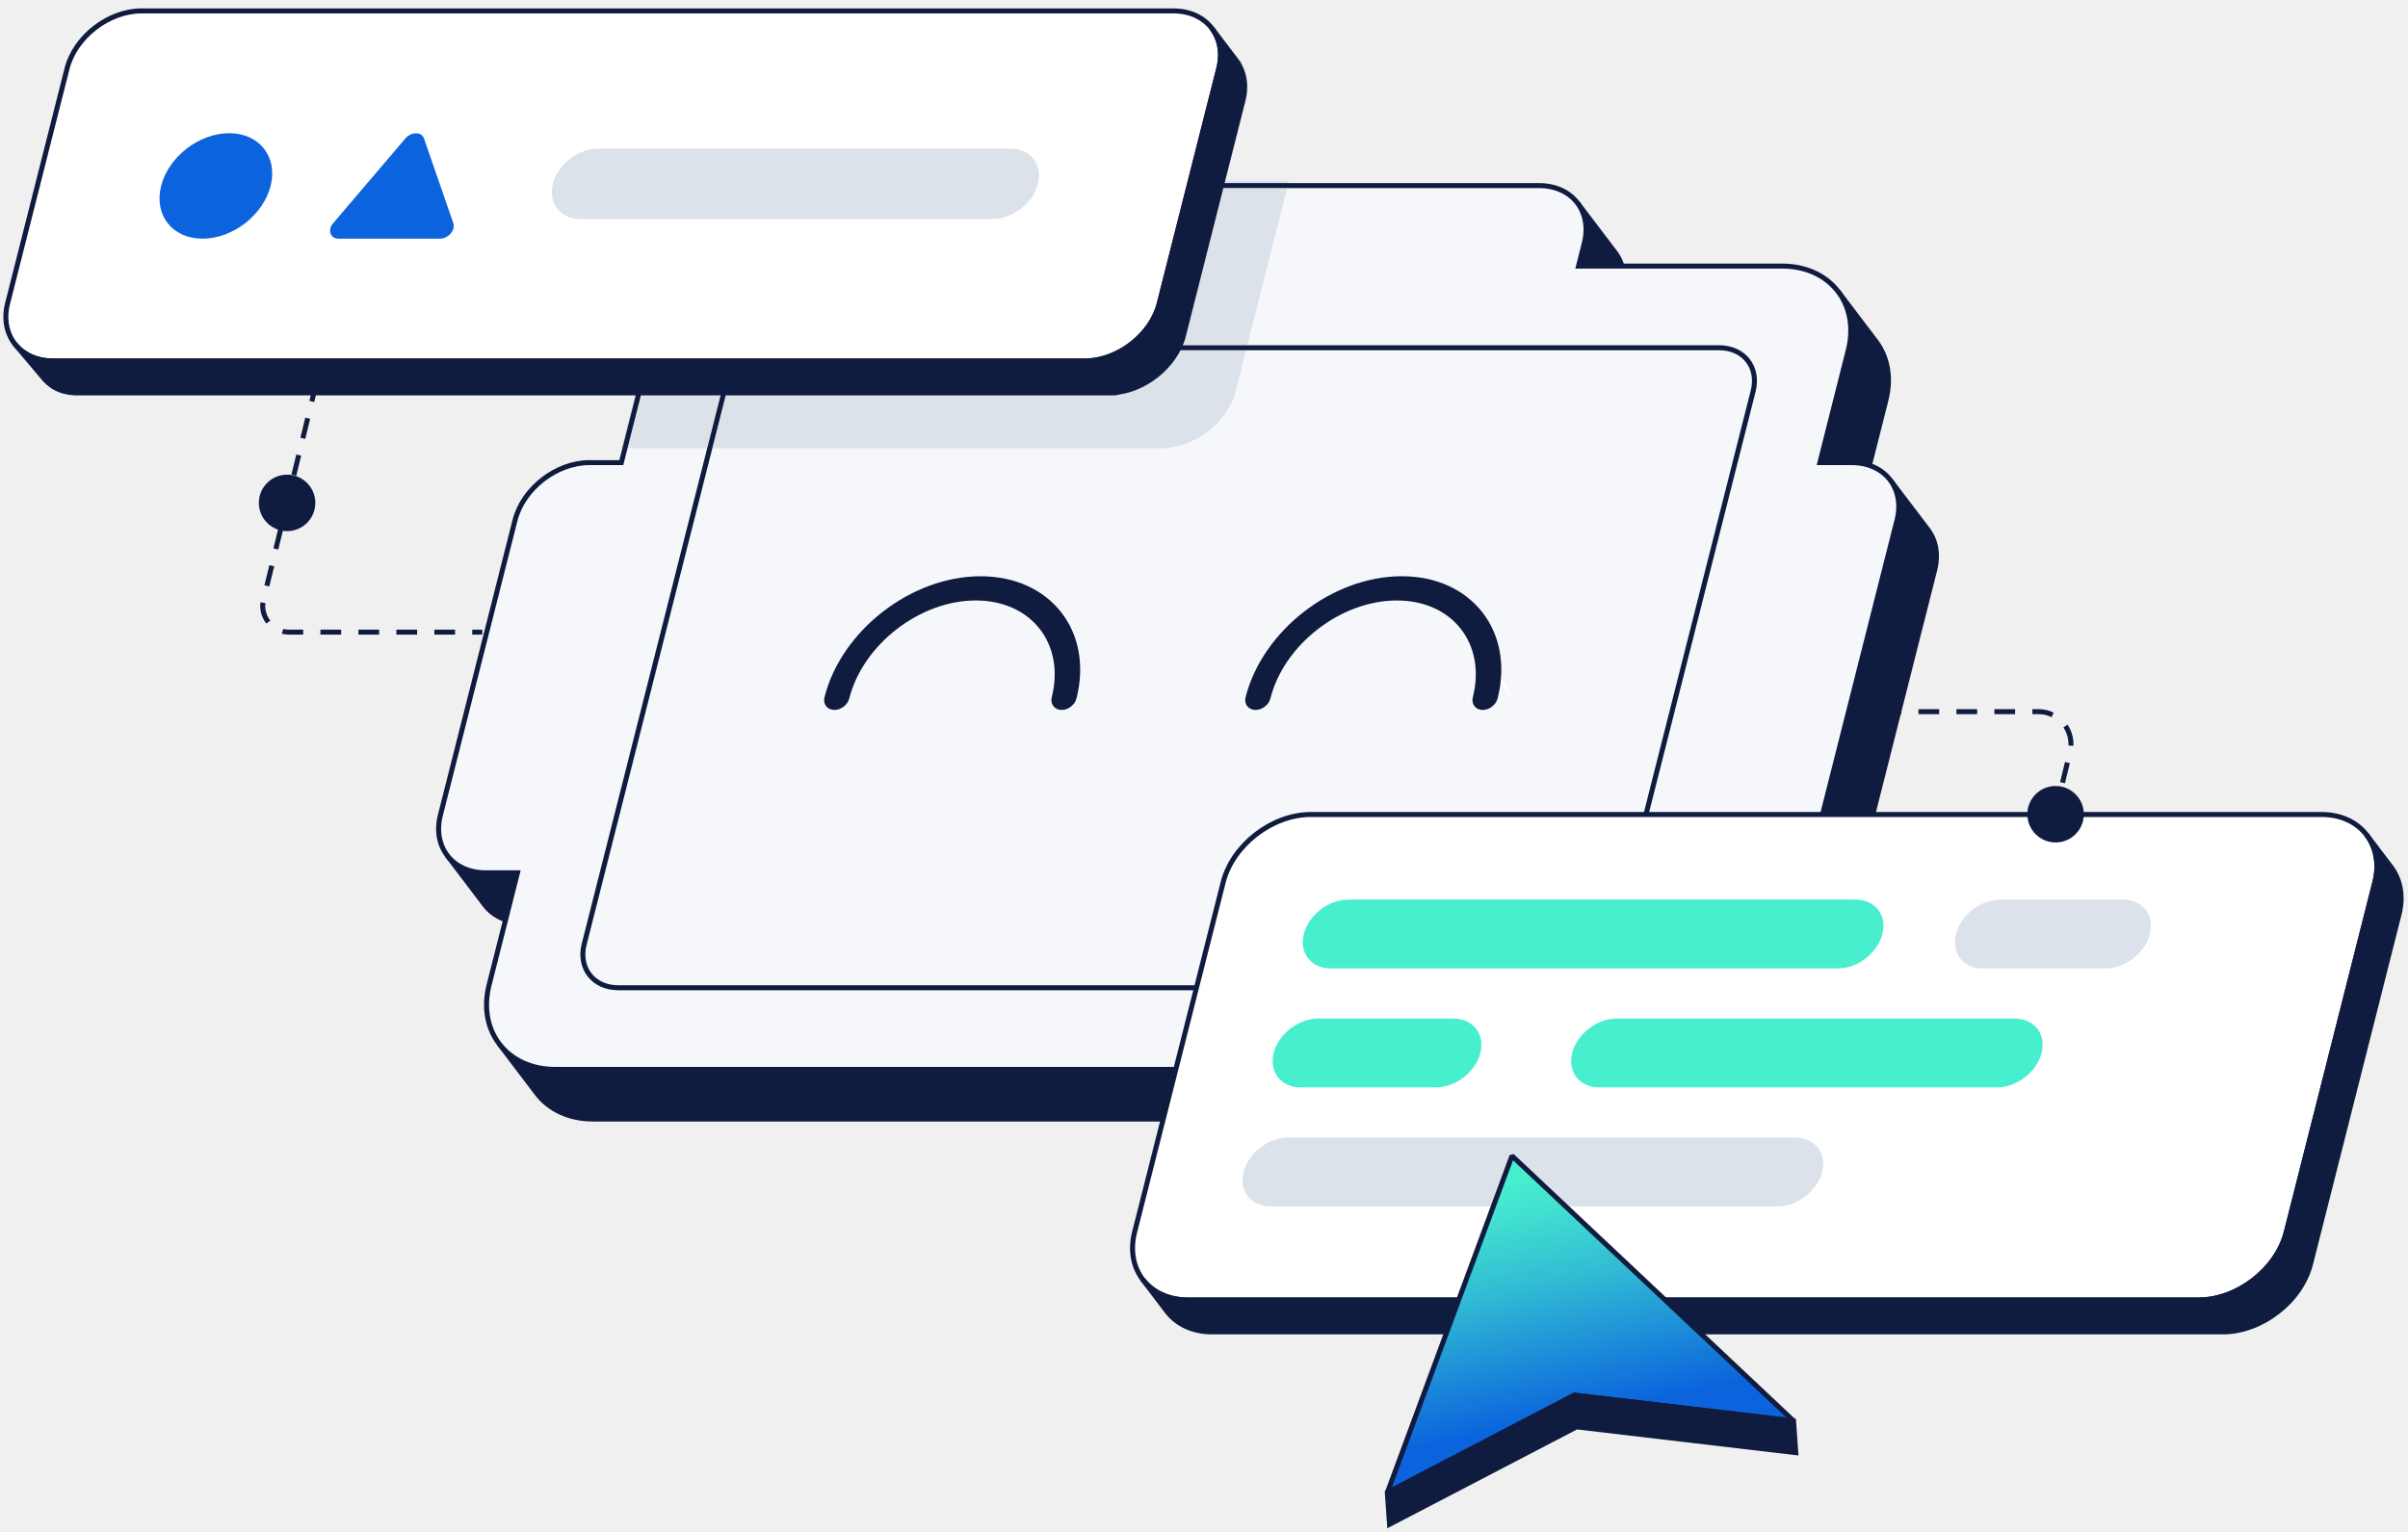
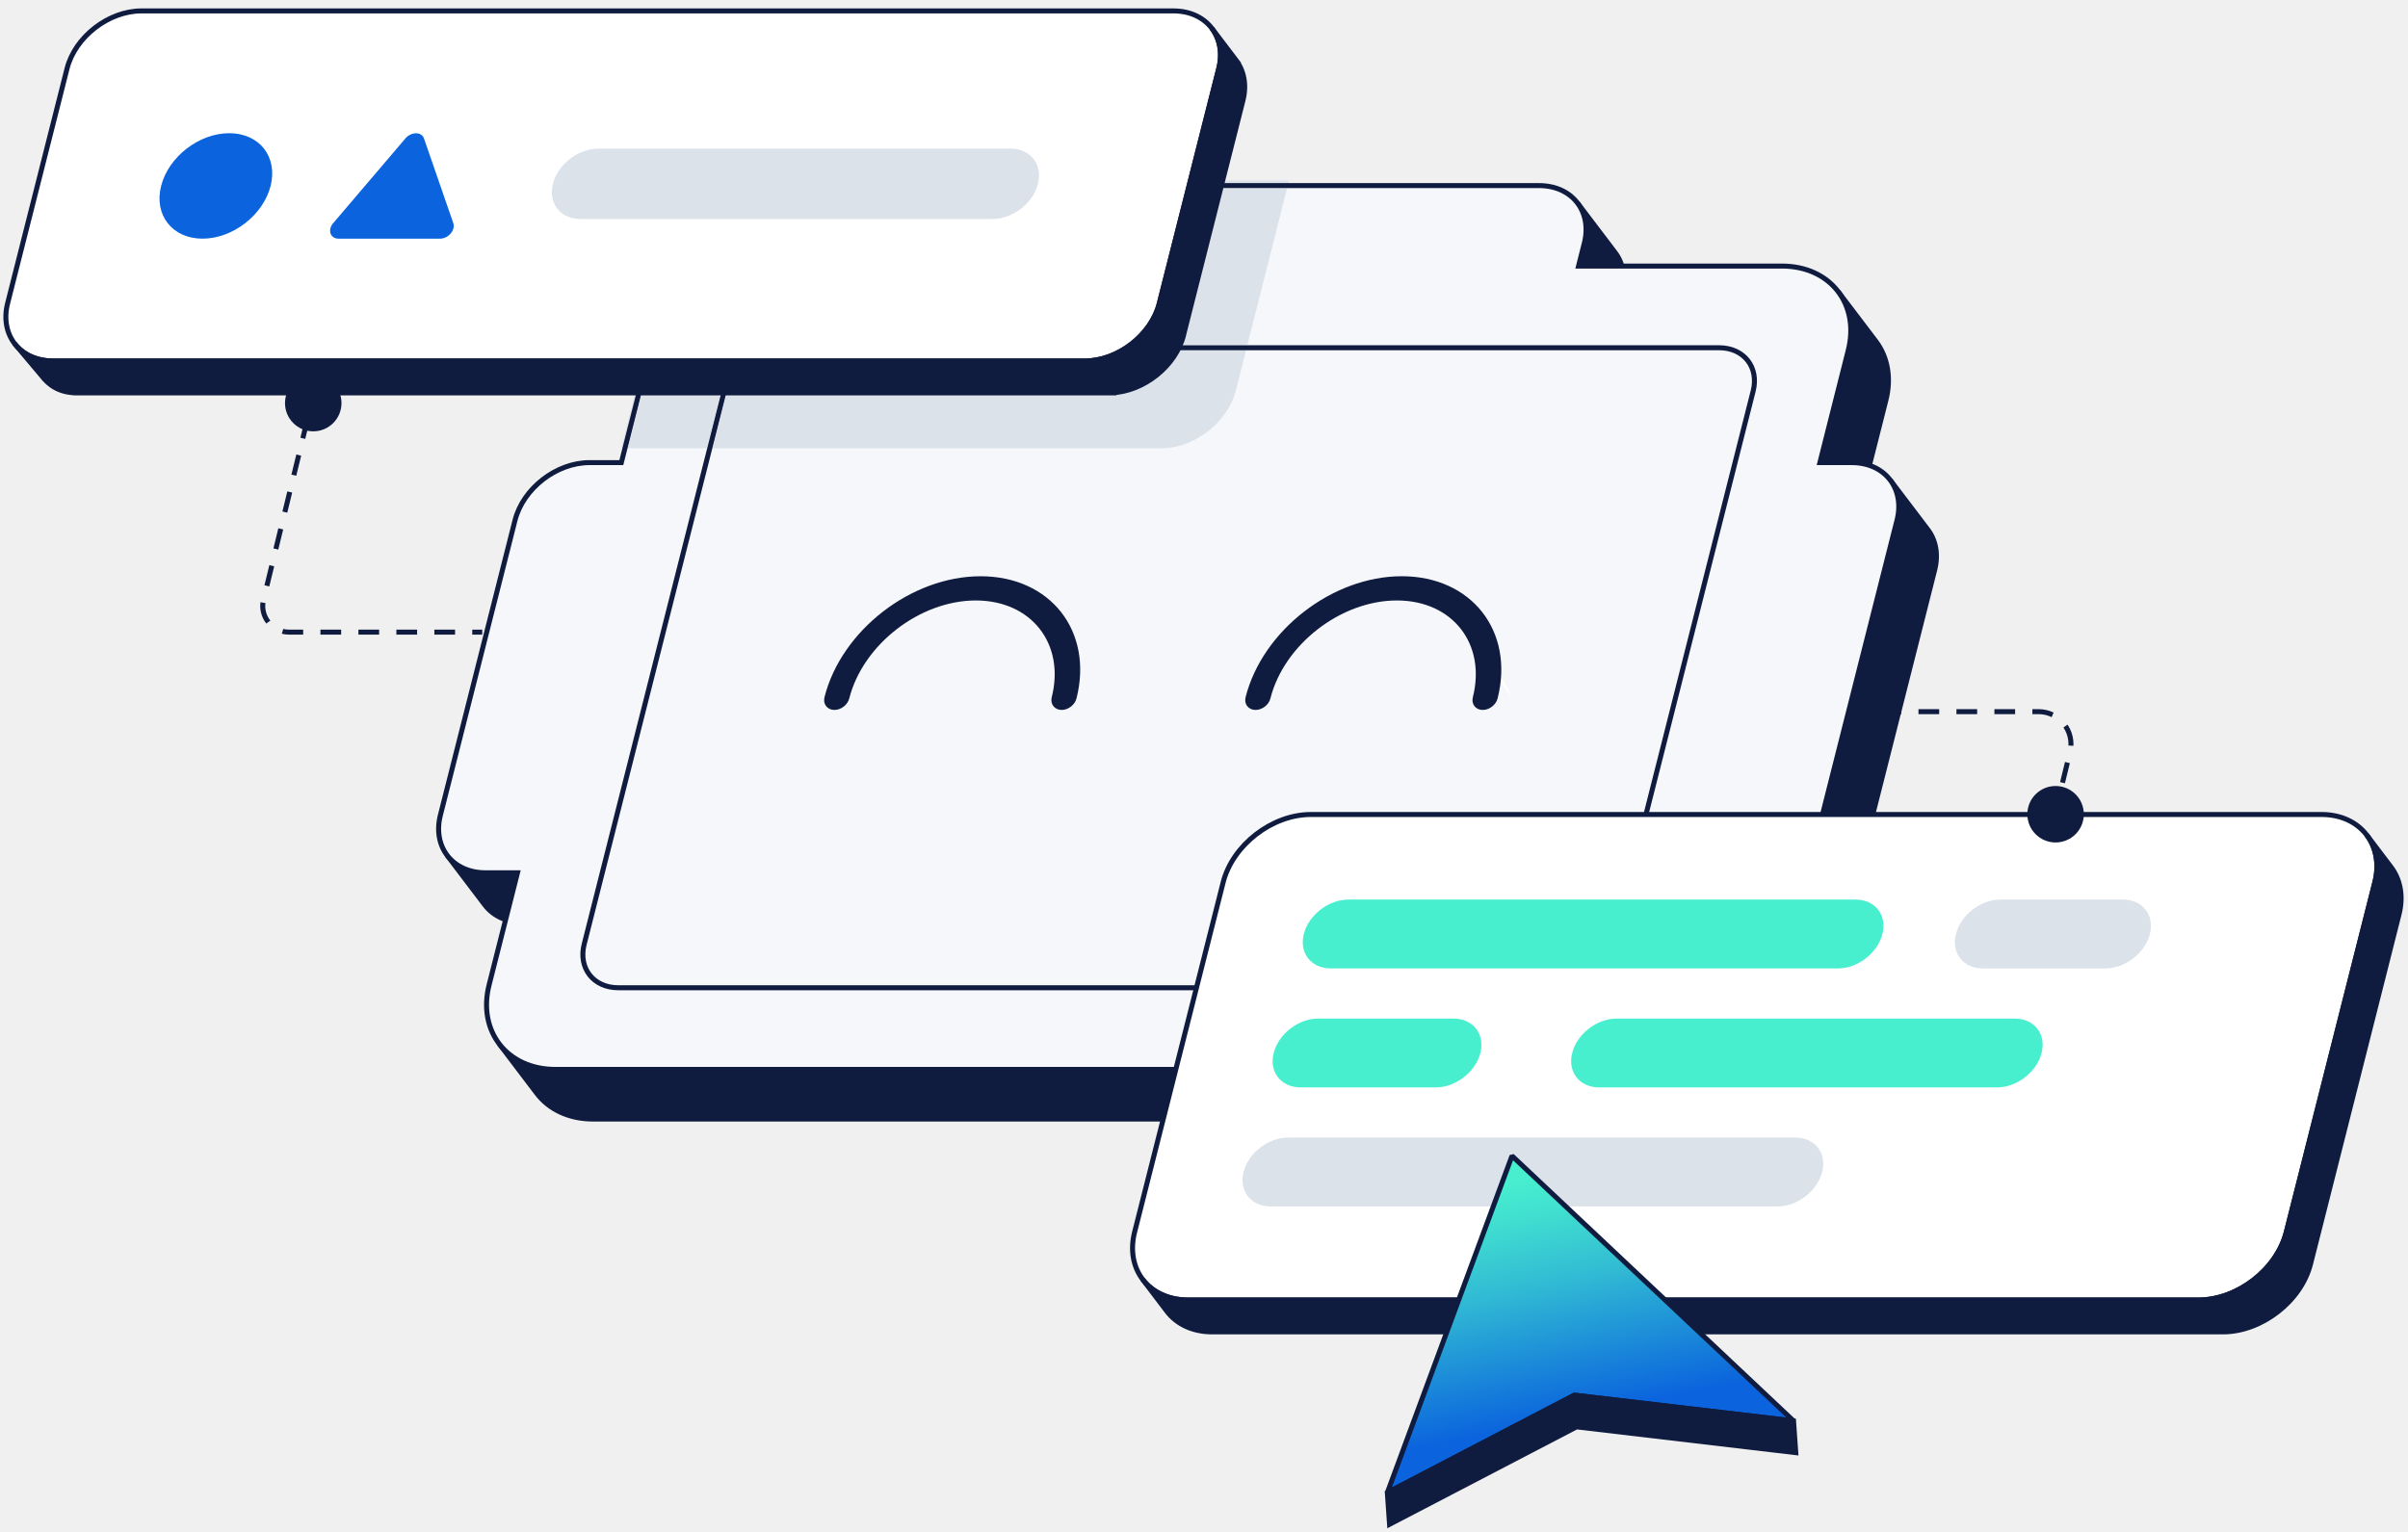
<svg xmlns="http://www.w3.org/2000/svg" viewBox="0 0 1445.21 919.18">
  <defs>
    <style>
      .cls-1 {
        fill: url(#linear-gradient);
        stroke-miterlimit: 1;
      }

      .cls-1, .cls-2, .cls-3, .cls-4, .cls-5, .cls-6, .cls-7 {
        stroke: #101c3f;
        stroke-width: 3px;
      }

      .cls-2 {
        stroke-dasharray: 12.43 10.36;
      }

      .cls-2, .cls-3, .cls-4 {
        fill: none;
      }

      .cls-2, .cls-3, .cls-4, .cls-5, .cls-6, .cls-7 {
        stroke-miterlimit: 10;
      }

      .cls-3 {
        stroke-dasharray: 12.43 10.36;
      }

      .cls-5, .cls-8 {
        fill: #101c3f;
      }

      .cls-9 {
        isolation: isolate;
      }

      .cls-10 {
        fill: #dce2ea;
      }

      .cls-11, .cls-6 {
        fill: #f5f7fa;
      }

      .cls-12, .cls-7 {
        fill: #fff;
      }

      .cls-13 {
        fill: #48efcf;
      }

      .cls-14 {
        mix-blend-mode: darken;
      }

      .cls-15 {
        fill: #0b64dd;
      }
    

-       /* ===== Context AI index · one-shot entrance motion ===== */
+       /* ===== Context AI index · one-shot entrance + thinking beat ===== */
      @media (prefers-reduced-motion: no-preference) {
-         .anim-engine, .anim-source, .anim-index, .anim-arrow, .anim-dot1, .anim-dot2, .anim-shadow { opacity: 0; }
-         .anim-engine, .anim-source, .anim-index, .anim-arrow, .anim-dot1, .anim-dot2 {
-           transform-box: fill-box; transform-origin: center;
-         }
+         .anim-engine,.anim-source,.anim-index,.anim-arrow,.anim-dot1,.anim-dot2,.anim-shadow { opacity: 0; }
+         .anim-engine,.anim-source,.anim-index,.anim-arrow,.anim-dot1,.anim-dot2 { transform-box: fill-box; transform-origin: center; }
        .anim-engine { animation: ctxRise .70s cubic-bezier(.22,.61,.36,1) .05s both; }
        .anim-source { animation: ctxRise .70s cubic-bezier(.22,.61,.36,1) .30s both; }
        .anim-shadow { animation: ctxFade .70s ease .38s both; }
        .anim-index  { animation: ctxRise .70s cubic-bezier(.22,.61,.36,1) .95s both; }
-         .anim-dot1   { animation: ctxPop  .50s cubic-bezier(.34,1.5,.64,1) .92s both; }
-         .anim-dot2   { animation: ctxPop  .50s cubic-bezier(.34,1.5,.64,1) 1.72s both; }
+         .anim-dot1   { animation: ctxPop  .50s cubic-bezier(.34,1.5,.64,1) .50s both; }
+         .anim-dot2   { animation: ctxPop  .50s cubic-bezier(.34,1.5,.64,1) 1.30s both; }
        .anim-arrow  { animation: ctxPop  .60s cubic-bezier(.34,1.4,.64,1) 1.98s both; }
- 
        #ctxDrawConn1 .draw, #ctxDrawConn2 .draw { stroke-dasharray: 1; stroke-dashoffset: 1; }
        #ctxDrawConn1 .d-a { animation: ctxDraw .07s linear .58s both; }
        #ctxDrawConn1 .d-b { animation: ctxDraw .56s cubic-bezier(.4,0,.2,1) .65s both; }
        #ctxDrawConn1 .d-c { animation: ctxDraw .07s linear 1.21s both; }
        #ctxDrawConn2 .d-a { animation: ctxDraw .07s linear 1.38s both; }
        #ctxDrawConn2 .d-b { animation: ctxDraw .56s cubic-bezier(.4,0,.2,1) 1.45s both; }
        #ctxDrawConn2 .d-c { animation: ctxDraw .07s linear 2.01s both; }
+         .anim-eyeLF { animation: thinkeyeLF .95s cubic-bezier(.4,0,.2,1) 2.85s both; }
+         .anim-eyeRF { animation: thinkeyeRF .95s cubic-bezier(.4,0,.2,1) 2.85s both; }
+         .anim-eyeRO { animation: thinkeyeRO .95s cubic-bezier(.4,0,.2,1) 2.85s both; }
+         .anim-eyeLO { animation: thinkeyeLO .95s cubic-bezier(.4,0,.2,1) 2.85s both; }
      }
-       @keyframes ctxRise { from { opacity:0; transform: translateY(16px) scale(.985); } to { opacity:1; transform:none; } }
+       @keyframes ctxRise { from { opacity:0; transform: translateY(16px) scale(.985);} to { opacity:1; transform:none; } }
      @keyframes ctxFade { from { opacity:0; } to { opacity:1; } }
-       @keyframes ctxPop  { 0% { opacity:0; transform: scale(.6); } 70% { opacity:1; transform: scale(1.05); } 100% { opacity:1; transform: scale(1); } }
+       @keyframes ctxPop  { 0% { opacity:0; transform: scale(.6);} 70% { opacity:1; transform: scale(1.05);} 100% { opacity:1; transform: scale(1);} }
      @keyframes ctxDraw { to { stroke-dashoffset: 0; } }
+       @keyframes thinkeyeLF { 0% { d: path("M 588.55,347.44 C 629.46,347.44 654.60,379.52 644.62,418.94 C 643.81,422.13 640.47,424.71 637.17,424.71 C 633.87,424.71 631.87,422.12 632.67,418.94 C 641.03,385.89 619.92,358.99 585.62,358.99 C 551.32,358.99 516.62,385.90 508.26,418.94 C 507.45,422.13 504.11,424.71 500.81,424.71 C 497.51,424.71 495.47,422.12 496.28,418.94 C 506.26,379.52 547.64,347.44 588.55,347.44 L 588.55,347.44"); } 22% { d: path("M 588.55,386.10 C 629.46,386.10 654.60,386.10 644.62,386.10 C 643.81,386.10 640.47,386.10 637.17,386.10 C 633.87,386.10 631.87,386.10 632.67,386.10 C 641.03,386.10 619.92,386.10 585.62,386.10 C 551.32,386.10 516.62,386.10 508.26,386.10 C 507.45,386.10 504.11,386.10 500.81,386.10 C 497.51,386.10 495.47,386.10 496.28,386.10 C 506.26,386.10 547.64,386.10 588.55,386.10 L 588.55,386.10"); } 68% { d: path("M 588.55,386.10 C 629.46,386.10 654.60,386.10 644.62,386.10 C 643.81,386.10 640.47,386.10 637.17,386.10 C 633.87,386.10 631.87,386.10 632.67,386.10 C 641.03,386.10 619.92,386.10 585.62,386.10 C 551.32,386.10 516.62,386.10 508.26,386.10 C 507.45,386.10 504.11,386.10 500.81,386.10 C 497.51,386.10 495.47,386.10 496.28,386.10 C 506.26,386.10 547.64,386.10 588.55,386.10 L 588.55,386.10"); } 100% { d: path("M 588.55,347.44 C 629.46,347.44 654.60,379.52 644.62,418.94 C 643.81,422.13 640.47,424.71 637.17,424.71 C 633.87,424.71 631.87,422.12 632.67,418.94 C 641.03,385.89 619.92,358.99 585.62,358.99 C 551.32,358.99 516.62,385.90 508.26,418.94 C 507.45,422.13 504.11,424.71 500.81,424.71 C 497.51,424.71 495.47,422.12 496.28,418.94 C 506.26,379.52 547.64,347.44 588.55,347.44 L 588.55,347.44"); } }
+       @keyframes thinkeyeRF { 0% { d: path("M 841.29,347.44 C 882.20,347.44 907.34,379.52 897.36,418.94 C 896.55,422.13 893.21,424.71 889.91,424.71 C 886.61,424.71 884.61,422.12 885.41,418.94 C 893.77,385.89 872.66,358.99 838.36,358.99 C 804.06,358.99 769.36,385.90 761.00,418.94 C 760.19,422.13 756.85,424.71 753.55,424.71 C 750.24,424.71 748.21,422.12 749.02,418.94 C 759.00,379.52 800.38,347.44 841.29,347.44"); } 22% { d: path("M 841.29,386.10 C 882.20,386.10 907.34,386.10 897.36,386.10 C 896.55,386.10 893.21,386.10 889.91,386.10 C 886.61,386.10 884.61,386.10 885.41,386.10 C 893.77,386.10 872.66,386.10 838.36,386.10 C 804.06,386.10 769.36,386.10 761.00,386.10 C 760.19,386.10 756.85,386.10 753.55,386.10 C 750.24,386.10 748.21,386.10 749.02,386.10 C 759.00,386.10 800.38,386.10 841.29,386.10"); } 68% { d: path("M 841.29,386.10 C 882.20,386.10 907.34,386.10 897.36,386.10 C 896.55,386.10 893.21,386.10 889.91,386.10 C 886.61,386.10 884.61,386.10 885.41,386.10 C 893.77,386.10 872.66,386.10 838.36,386.10 C 804.06,386.10 769.36,386.10 761.00,386.10 C 760.19,386.10 756.85,386.10 753.55,386.10 C 750.24,386.10 748.21,386.10 749.02,386.10 C 759.00,386.10 800.38,386.10 841.29,386.10"); } 100% { d: path("M 841.29,347.44 C 882.20,347.44 907.34,379.52 897.36,418.94 C 896.55,422.13 893.21,424.71 889.91,424.71 C 886.61,424.71 884.61,422.12 885.41,418.94 C 893.77,385.89 872.66,358.99 838.36,358.99 C 804.06,358.99 769.36,385.90 761.00,418.94 C 760.19,422.13 756.85,424.71 753.55,424.71 C 750.24,424.71 748.21,422.12 749.02,418.94 C 759.00,379.52 800.38,347.44 841.29,347.44"); } }
+       @keyframes thinkeyeRO { 0% { d: path("M 889.91,424.71 C 893.22,424.71 896.56,422.12 897.36,418.94 C 907.34,379.52 882.19,347.44 841.29,347.44 C 800.38,347.44 759.00,379.52 749.02,418.94 C 748.21,422.13 750.25,424.71 753.55,424.71 C 756.86,424.71 760.20,422.12 761.00,418.94 C 769.36,385.89 804.06,358.99 838.36,358.99 C 872.66,358.99 893.77,385.90 885.41,418.94 C 884.60,422.13 886.60,424.71 889.91,424.71"); } 22% { d: path("M 889.91,386.10 C 893.22,386.10 896.56,386.10 897.36,386.10 C 907.34,386.10 882.19,386.10 841.29,386.10 C 800.38,386.10 759.00,386.10 749.02,386.10 C 748.21,386.10 750.25,386.10 753.55,386.10 C 756.86,386.10 760.20,386.10 761.00,386.10 C 769.36,386.10 804.06,386.10 838.36,386.10 C 872.66,386.10 893.77,386.10 885.41,386.10 C 884.60,386.10 886.60,386.10 889.91,386.10"); } 68% { d: path("M 889.91,386.10 C 893.22,386.10 896.56,386.10 897.36,386.10 C 907.34,386.10 882.19,386.10 841.29,386.10 C 800.38,386.10 759.00,386.10 749.02,386.10 C 748.21,386.10 750.25,386.10 753.55,386.10 C 756.86,386.10 760.20,386.10 761.00,386.10 C 769.36,386.10 804.06,386.10 838.36,386.10 C 872.66,386.10 893.77,386.10 885.41,386.10 C 884.60,386.10 886.60,386.10 889.91,386.10"); } 100% { d: path("M 889.91,424.71 C 893.22,424.71 896.56,422.12 897.36,418.94 C 907.34,379.52 882.19,347.44 841.29,347.44 C 800.38,347.44 759.00,379.52 749.02,418.94 C 748.21,422.13 750.25,424.71 753.55,424.71 C 756.86,424.71 760.20,422.12 761.00,418.94 C 769.36,385.89 804.06,358.99 838.36,358.99 C 872.66,358.99 893.77,385.90 885.41,418.94 C 884.60,422.13 886.60,424.71 889.91,424.71"); } }
+       @keyframes thinkeyeLO { 0% { d: path("M 644.64,418.92 C 643.83,422.11 640.47,424.71 637.19,424.71 C 633.91,424.71 631.87,422.11 632.68,418.92 C 641.02,385.89 619.91,358.99 585.64,358.99 C 551.37,358.99 516.64,385.89 508.25,418.92 C 507.44,422.11 504.12,424.71 500.80,424.71 C 497.48,424.71 495.48,422.11 496.29,418.92 C 506.25,379.50 547.63,347.45 588.53,347.45 C 629.43,347.45 654.59,379.50 644.63,418.92 L 644.64,418.92"); } 22% { d: path("M 644.64,386.10 C 643.83,386.10 640.47,386.10 637.19,386.10 C 633.91,386.10 631.87,386.10 632.68,386.10 C 641.02,386.10 619.91,386.10 585.64,386.10 C 551.37,386.10 516.64,386.10 508.25,386.10 C 507.44,386.10 504.12,386.10 500.80,386.10 C 497.48,386.10 495.48,386.10 496.29,386.10 C 506.25,386.10 547.63,386.10 588.53,386.10 C 629.43,386.10 654.59,386.10 644.63,386.10 L 644.64,386.10"); } 68% { d: path("M 644.64,386.10 C 643.83,386.10 640.47,386.10 637.19,386.10 C 633.91,386.10 631.87,386.10 632.68,386.10 C 641.02,386.10 619.91,386.10 585.64,386.10 C 551.37,386.10 516.64,386.10 508.25,386.10 C 507.44,386.10 504.12,386.10 500.80,386.10 C 497.48,386.10 495.48,386.10 496.29,386.10 C 506.25,386.10 547.63,386.10 588.53,386.10 C 629.43,386.10 654.59,386.10 644.63,386.10 L 644.64,386.10"); } 100% { d: path("M 644.64,418.92 C 643.83,422.11 640.47,424.71 637.19,424.71 C 633.91,424.71 631.87,422.11 632.68,418.92 C 641.02,385.89 619.91,358.99 585.64,358.99 C 551.37,358.99 516.64,385.89 508.25,418.92 C 507.44,422.11 504.12,424.71 500.80,424.71 C 497.48,424.71 495.48,422.11 496.29,418.92 C 506.25,379.50 547.63,347.45 588.53,347.45 C 629.43,347.45 654.59,379.50 644.63,418.92 L 644.64,418.92"); } }
</style>
    <linearGradient id="linear-gradient" x1="915.66" y1="687.54" x2="957.12" y2="886.98" gradientUnits="userSpaceOnUse">
      <stop offset=".09" stop-color="#48efcf" />
      <stop offset=".2" stop-color="#41e0d0" />
      <stop offset=".41" stop-color="#31bbd4" />
      <stop offset=".69" stop-color="#167eda" />
      <stop offset=".81" stop-color="#0b64dd" />
    </linearGradient>
    <mask id="ctxDrawConn1" maskUnits="userSpaceOnUse" x="0" y="0" width="1446" height="920">
      <line x1="188.56" y1="235.18" x2="187.14" y2="241.01" fill="none" stroke="#fff" stroke-width="18" stroke-linecap="round" stroke-linejoin="round" pathLength="1" class="draw d-a" />
      <path d="M184.69,251.07l-26.56,108.99c-2.41,9.89,5.08,19.43,15.27,19.43h104.86" fill="none" stroke="#fff" stroke-width="18" stroke-linecap="round" stroke-linejoin="round" pathLength="1" class="draw d-b" />
      <line x1="283.44" y1="379.5" x2="289.44" y2="379.5" fill="none" stroke="#fff" stroke-width="18" stroke-linecap="round" stroke-linejoin="round" pathLength="1" class="draw d-c" />
    </mask>
    <mask id="ctxDrawConn2" maskUnits="userSpaceOnUse" x="0" y="0" width="1446" height="920">
      <line x1="1233.98" y1="485.77" x2="1235.41" y2="479.94" fill="none" stroke="#fff" stroke-width="18" stroke-linecap="round" stroke-linejoin="round" pathLength="1" class="draw d-a" />
      <path d="M1237.86,469.87l4.52-18.53c2.99-12.28-6.31-24.11-18.94-24.11h-100.05" fill="none" stroke="#fff" stroke-width="18" stroke-linecap="round" stroke-linejoin="round" pathLength="1" class="draw d-b" />
      <line x1="1118.2" y1="427.23" x2="1112.2" y2="427.23" fill="none" stroke="#fff" stroke-width="18" stroke-linecap="round" stroke-linejoin="round" pathLength="1" class="draw d-c" />
    </mask>
  </defs>
  <g class="cls-9">
    <g id="Layer_1" data-name="Layer 1">
      <g>
        <g class="cls-9 anim-engine">
          <g>
            <path class="cls-5" d="M333.21,553.78l-22.62-29.8h-19.11c-10.1,0-18.21-4-23.1-10.45l22.62,29.8c4.9,6.45,13,10.45,23.1,10.45h19.11Z" />
            <path class="cls-5" d="M950.83,146.05l-3.46,13.67,22.63,29.8,3.46-13.67c2.38-9.42.65-17.96-4.09-24.2l-22.62-29.8c4.74,6.24,6.47,14.78,4.09,24.2Z" />
            <path class="cls-5" d="M1092.22,277.73l22.62,29.8,17.02-67.25c3.48-13.74.91-26.24-6.04-35.4l-22.62-29.8c6.95,9.16,9.52,21.66,6.04,35.4l-17.02,67.25Z" />
            <path class="cls-5" d="M1157.05,317.98l-22.62-29.8c4.74,6.24,6.47,14.77,4.09,24.19l-44.8,177c-4.84,19.11-24.84,34.6-44.71,34.6h-19.11l-17.03,67.29c-7.06,27.9-36.54,50.76-65.53,50.76H333.39c-14.73,0-26.6-5.9-33.78-15.36l22.62,29.8c7.19,9.46,19.05,15.36,33.78,15.36h613.95c28.99,0,58.47-22.86,65.53-50.76l17.03-67.29h19.11c19.87,0,39.87-15.49,44.71-34.6l44.8-177c2.38-9.42.65-17.95-4.09-24.19Z" />
          </g>
          <g>
            <path class="cls-6" d="M968.14,566.91l84.06-332.11c3.63-14.33-5.56-26.05-20.44-26.05H468.32c-14.91,0-30.03,11.71-33.66,26.05l-84.06,332.11c-3.63,14.33,5.55,26.08,20.46,26.08h563.43c14.87,0,30-11.75,33.63-26.08" />
            <path class="cls-6" d="M1138.51,312.38l-44.78,176.99c-4.85,19.11-24.86,34.61-44.74,34.61h-19.11l-17.03,67.3c-7.02,27.88-36.52,50.74-65.51,50.74H333.39c-28.99,0-46.91-22.86-39.84-50.74l17.03-67.3h-19.11c-19.84,0-32.01-15.5-27.16-34.61l44.78-176.99c4.85-19.16,24.86-34.65,44.7-34.65h19.11l17.03-67.26c7.07-27.92,36.57-50.74,65.55-50.74h122l3.49-13.66c4.85-19.16,24.82-34.65,44.65-34.65h298.06c19.84,0,32.01,15.5,27.16,34.65l-3.45,13.66h122.04c28.99,0,46.91,22.82,39.8,50.74l-16.98,67.26h19.11c19.84,0,32.01,15.49,27.16,34.65Z" />
          </g>
          <path class="cls-11" d="M468.32,208.76l22.62,29.8c-14.91,0-30.03,11.71-33.66,26.05l-22.62-29.8c3.63-14.33,18.75-26.05,33.66-26.05Z" />
          <path class="cls-11" d="M373.23,596.71c-1.79,7.05-.47,13.48,3.11,18.19l-22.62-29.8c-3.58-4.71-4.89-11.14-3.11-18.19,6.79,8.94,15.84,20.86,22.62,29.8Z" />
          <path class="cls-12" d="M648.18,406.9c.43.57.85,1.15,1.26,1.75-7.54-9.93-15.08-19.86-22.62-29.8-.4-.59-.82-1.17-1.26-1.75,6.79,8.94,15.84,20.86,22.62,29.8Z" />
-           <path class="cls-8" d="M588.55,347.44c40.91,0,66.05,32.08,56.07,71.5-.81,3.19-4.15,5.77-7.45,5.77-3.3,0-5.3-2.59-4.5-5.77,8.36-33.05-12.75-59.95-47.05-59.95-34.3,0-69,26.91-77.36,59.95-.81,3.19-4.15,5.77-7.45,5.77s-5.34-2.59-4.53-5.77c9.98-39.42,51.36-71.5,92.27-71.5Z" />
+           <path class="cls-8 anim-eyeLF" d="M 588.55,347.44 C 629.46,347.44 654.60,379.52 644.62,418.94 C 643.81,422.13 640.47,424.71 637.17,424.71 C 633.87,424.71 631.87,422.12 632.67,418.94 C 641.03,385.89 619.92,358.99 585.62,358.99 C 551.32,358.99 516.62,385.90 508.26,418.94 C 507.45,422.13 504.11,424.71 500.81,424.71 C 497.51,424.71 495.47,422.12 496.28,418.94 C 506.26,379.52 547.64,347.44 588.55,347.44 L 588.55,347.44" />
          <path class="cls-12" d="M900.92,406.9c2.6,3.43,4.68,7.25,6.18,11.4-7.54-9.93-15.08-19.86-22.62-29.8-1.5-4.14-3.58-7.97-6.18-11.4,6.79,8.94,15.84,20.86,22.62,29.8Z" />
-           <path class="cls-8" d="M841.29,347.44c40.91,0,66.05,32.08,56.07,71.5-.81,3.19-4.15,5.77-7.45,5.77s-5.3-2.59-4.5-5.77c8.36-33.05-12.75-59.95-47.05-59.95-34.3,0-69,26.91-77.36,59.95-.81,3.19-4.15,5.77-7.45,5.77-3.31,0-5.34-2.59-4.53-5.77,9.98-39.42,51.36-71.5,92.27-71.5Z" />
+           <path class="cls-8 anim-eyeRF" d="M 841.29,347.44 C 882.20,347.44 907.34,379.52 897.36,418.94 C 896.55,422.13 893.21,424.71 889.91,424.71 C 886.61,424.71 884.61,422.12 885.41,418.94 C 893.77,385.89 872.66,358.99 838.36,358.99 C 804.06,358.99 769.36,385.90 761.00,418.94 C 760.19,422.13 756.85,424.71 753.55,424.71 C 750.24,424.71 748.21,422.12 749.02,418.94 C 759.00,379.52 800.38,347.44 841.29,347.44" />
          <g>
-             <path class="cls-4" d="M1031.75,208.76c14.88,0,24.07,11.71,20.44,26.04l-84.06,332.11c-3.63,14.33-18.75,26.08-33.63,26.08H371.07c-14.91,0-24.09-11.74-20.47-26.08l84.06-332.11c3.63-14.33,18.75-26.04,33.66-26.04h563.43ZM889.91,424.71c3.31,0,6.65-2.59,7.45-5.77,9.98-39.42-15.17-71.5-56.07-71.5-40.91,0-82.29,32.08-92.27,71.5-.81,3.19,1.23,5.77,4.53,5.77,3.31,0,6.65-2.59,7.45-5.77,8.36-33.05,43.06-59.95,77.36-59.95,34.3,0,55.41,26.91,47.05,59.95-.81,3.19,1.19,5.77,4.5,5.77" />
-             <path class="cls-4" d="M644.64,418.92c-.81,3.19-4.17,5.79-7.45,5.79s-5.32-2.6-4.51-5.79c8.34-33.03-12.77-59.93-47.04-59.93s-69,26.9-77.39,59.93c-.81,3.19-4.13,5.79-7.45,5.79s-5.32-2.6-4.51-5.79c9.96-39.42,51.34-71.47,92.24-71.47s66.06,32.05,56.1,71.47Z" />
+             <path class="cls-4" d="M1031.75,208.76c14.88,0,24.07,11.71,20.44,26.04l-84.06,332.11c-3.63,14.33-18.75,26.08-33.63,26.08H371.07c-14.91,0-24.09-11.74-20.47-26.08l84.06-332.11c3.63-14.33,18.75-26.04,33.66-26.04h563.43Z" />
+             <path class="cls-4 anim-eyeRO" d="M 889.91,424.71 C 893.22,424.71 896.56,422.12 897.36,418.94 C 907.34,379.52 882.19,347.44 841.29,347.44 C 800.38,347.44 759.00,379.52 749.02,418.94 C 748.21,422.13 750.25,424.71 753.55,424.71 C 756.86,424.71 760.20,422.12 761.00,418.94 C 769.36,385.89 804.06,358.99 838.36,358.99 C 872.66,358.99 893.77,385.90 885.41,418.94 C 884.60,422.13 886.60,424.71 889.91,424.71" />
+             <path class="cls-4 anim-eyeLO" d="M 644.64,418.92 C 643.83,422.11 640.47,424.71 637.19,424.71 C 633.91,424.71 631.87,422.11 632.68,418.92 C 641.02,385.89 619.91,358.99 585.64,358.99 C 551.37,358.99 516.64,385.89 508.25,418.92 C 507.44,422.11 504.12,424.71 500.80,424.71 C 497.48,424.71 495.48,422.11 496.29,418.92 C 506.25,379.50 547.63,347.45 588.53,347.45 C 629.43,347.45 654.59,379.50 644.63,418.92 L 644.64,418.92" />
          </g>
        </g>
        <g class="cls-14 anim-shadow">
          <path class="cls-10" d="M773.64,108.33l-31.94,126.17c-4.82,19.02-24.89,34.62-44.68,34.62h-324.17l15.61-61.74c7.05-27.89,36.53-50.73,65.52-50.73h122.03l3.46-13.69c4.87-19.11,24.84-34.62,44.68-34.62h149.51Z" />
        </g>
        <g class="cls-9 anim-source">
          <path class="cls-7" d="M731.46,41.17l-35.67,140.92c-4.82,19.03-24.92,34.61-44.68,34.61H31.74c-19.76,0-31.98-15.58-27.17-34.61L40.24,41.17c4.82-19.03,24.93-34.62,44.68-34.62h619.37c19.77,0,31.98,15.59,27.17,34.62Z" />
          <path class="cls-15" d="M137.57,79.97c18.14,0,29.26,14.18,24.84,31.66-4.42,17.48-22.72,31.65-40.86,31.65-18.14,0-29.27-14.17-24.85-31.65,4.42-17.48,22.73-31.66,40.87-31.66Z" />
          <path class="cls-12" d="M264.21,99.18c-2.17,0-4.6,1.03-6.36,3.1-2.43-3.2-4.85-6.4-7.28-9.6-2.42-3.19-4.84-6.37-7.26-9.55,1.76-2.07,4.19-3.1,6.36-3.1h0c4.85,6.39,9.7,12.77,14.54,19.16Z" />
          <path class="cls-12" d="M264.22,99.18s0,0,0,0c-4.85-6.39-9.7-12.77-14.54-19.16,0,0,0,0,0,0,.51.67,1.18,1.56,1.69,2.23.54.71,1.26,1.66,1.8,2.37s1.31,1.72,1.87,2.46,1.33,1.75,1.9,2.51,1.33,1.76,1.9,2.51,1.31,1.73,1.87,2.47,1.26,1.66,1.8,2.38c.51.67,1.19,1.57,1.7,2.24Z" />
          <path class="cls-12" d="M268.34,101.03c-.93-1.23-2.45-1.85-4.12-1.85-4.85-6.39-9.7-12.77-14.54-19.16,1.67,0,3.19.62,4.12,1.85,4.36,5.75,10.18,13.41,14.54,19.16Z" />
          <path class="cls-15" d="M249.67,80.02c2.17,0,4.07,1.03,4.79,3.1l17.6,50.86c1.43,4.13-2.98,9.3-7.93,9.3h-60.94c-4.96,0-6.75-5.17-3.23-9.3l43.34-50.86c1.76-2.07,4.19-3.1,6.36-3.1Z" />
          <polygon class="cls-12" points="606.37 89.22 620.91 108.38 373.67 108.38 359.13 89.22 606.37 89.22" />
          <path class="cls-12" d="M635.01,114.77c-2.99-3.94-7.94-6.39-14.1-6.39l-14.54-19.16c6.17,0,11.12,2.45,14.1,6.39,4.36,5.75,10.18,13.41,14.54,19.16Z" />
          <path class="cls-10" d="M606.37,89.22c12.12,0,19.54,9.46,16.59,21.13s-15.17,21.14-27.29,21.14h-247.24c-12.11,0-19.53-9.46-16.58-21.14s15.17-21.13,27.28-21.13h247.24Z" />
          <g>
            <path class="cls-5" d="M10.13,207.92l-1.43-1.7c.45.59.93,1.15,1.43,1.7Z" />
            <path class="cls-5" d="M741.87,36.18l-14.54-19.16c4.74,6.25,6.5,14.78,4.13,24.14l-35.67,140.92.03.04c-4.83,19.02-24.93,34.58-44.67,34.58H31.73c-9.12,0-16.63-3.33-21.61-8.78l14.7,17.46c4.8,6.32,11.14,10.29,20.81,10.46v.02h621.59l-.03-.04c19.26-.77,38.47-16.03,43.16-34.58l-.03-.04,35.66-140.88c2.37-9.36.62-17.89-4.13-24.14Z" />
          </g>
        </g>
        <g class="cls-9 anim-index">
          <path class="cls-7" d="M1425.3,529.75l-53.13,209.93c-5.67,22.43-29.36,40.77-52.62,40.77h-606.61c-23.27,0-37.66-18.34-31.98-40.77l53.13-209.93c5.67-22.42,29.35-40.77,52.62-40.77h606.61c23.26,0,37.66,18.35,31.98,40.77Z" />
          <polygon class="cls-12" points="872.25 611.49 886.79 630.65 805.66 630.65 791.12 611.49 872.25 611.49" />
          <path class="cls-12" d="M897.9,634.19c-2.86-2.23-6.66-3.54-11.11-3.54l-14.54-19.16c4.45,0,8.25,1.3,11.11,3.54.51.67,1.19,1.56,1.7,2.23.54.71,1.26,1.66,1.8,2.37s1.31,1.72,1.87,2.46,1.33,1.75,1.9,2.51,1.33,1.75,1.9,2.51,1.31,1.72,1.87,2.46,1.26,1.66,1.8,2.38c.51.67,1.19,1.57,1.7,2.24Z" />
          <path class="cls-13" d="M872.25,611.49c11.84,0,19.11,9.25,16.22,20.66s-14.84,20.67-26.68,20.67h-81.13c-11.85,0-19.11-9.25-16.22-20.67s14.83-20.66,26.68-20.66h81.13Z" />
          <path class="cls-12" d="M958.13,651.31c-1.08,4.27-.74,8.23.72,11.53-4.85-6.39-9.7-12.77-14.54-19.16-1.47-3.29-1.8-7.26-.72-11.53,2.89-11.41,14.83-20.66,26.68-20.66l14.54,19.16c-11.85,0-23.79,9.25-26.68,20.66Z" />
          <polygon class="cls-12" points="1113.55 540.06 1128.09 559.21 823.74 559.21 809.2 540.06 1113.55 540.06" />
          <path class="cls-12" d="M1141.76,565.31c-2.93-3.76-7.72-6.09-13.66-6.09l-14.54-19.16c5.94,0,10.73,2.33,13.66,6.09.51.67,1.19,1.56,1.7,2.23.54.71,1.26,1.66,1.8,2.37s1.31,1.72,1.87,2.46,1.33,1.75,1.9,2.51,1.33,1.75,1.9,2.51,1.31,1.72,1.87,2.46,1.26,1.66,1.8,2.38c.51.67,1.19,1.57,1.7,2.24Z" />
          <path class="cls-13" d="M1113.55,540.06c11.84,0,19.11,9.26,16.22,20.67-2.89,11.41-14.84,20.67-26.68,20.67h-304.35c-11.85,0-19.11-9.26-16.22-20.67s14.83-20.67,26.68-20.67h304.35Z" />
          <polygon class="cls-12" points="1077.39 682.92 1091.94 702.08 787.58 702.08 773.04 682.92 1077.39 682.92" />
          <polygon class="cls-12" points="1274.07 540.06 1288.61 559.21 1215.1 559.21 1200.56 540.06 1274.07 540.06" />
          <polygon class="cls-12" points="1209.09 611.49 1223.63 630.65 984.81 630.65 970.26 611.49 1209.09 611.49" />
          <path class="cls-10" d="M1077.39,682.92c11.84,0,19.11,9.25,16.22,20.66s-14.84,20.67-26.68,20.67h-304.35c-11.85,0-19.11-9.25-16.22-20.67s14.83-20.66,26.68-20.66h304.35Z" />
          <path class="cls-12" d="M1237.3,636.74c-2.93-3.76-7.72-6.09-13.66-6.09l-14.54-19.16c5.94,0,10.73,2.33,13.66,6.09,4.85,6.39,9.7,12.77,14.54,19.16Z" />
          <path class="cls-10" d="M1274.07,540.06c11.85,0,19.11,9.26,16.22,20.67-2.89,11.41-14.83,20.67-26.68,20.67h-73.51c-11.85,0-19.11-9.26-16.22-20.67,2.89-11.41,14.83-20.67,26.68-20.67h73.51Z" />
          <path class="cls-13" d="M1209.09,611.49c11.84,0,19.11,9.25,16.22,20.66s-14.84,20.67-26.68,20.67h-238.82c-11.85,0-19.11-9.25-16.22-20.67s14.83-20.66,26.68-20.66h238.82Z" />
          <path class="cls-5" d="M1434.98,520.47l-14.54-19.16c5.59,7.36,7.65,17.4,4.86,28.43l-53.13,209.93c-5.68,22.42-29.36,40.76-52.62,40.76h-606.61c-11.83,0-21.36-4.74-27.13-12.34l14.54,19.16c5.77,7.6,15.3,12.34,27.13,12.34h606.61c23.26,0,46.95-18.34,52.62-40.76l53.13-209.93c2.79-11.03.73-21.07-4.86-28.43Z" />
        </g>
        <g class="cls-9 anim-arrow">
          <polygon class="cls-1" points="907.46 693.93 1076.44 853.06 944.9 837.58 832.64 896.09 907.46 693.93" />
          <polygon class="cls-5" points="1076.44 853.06 944.9 837.58 832.64 896.09 833.96 915.11 946.21 856.61 1077.76 872.09 1076.44 853.06" />
        </g>
        <g class="anim-conn1" mask="url(#ctxDrawConn1)">
          <line class="cls-4" x1="188.56" y1="235.18" x2="187.14" y2="241.01" />
          <path class="cls-3" d="M184.69,251.07l-26.56,108.99c-2.41,9.89,5.08,19.43,15.27,19.43h104.86" />
          <line class="cls-4" x1="283.44" y1="379.5" x2="289.44" y2="379.5" />
        </g>
        <g class="anim-conn2" mask="url(#ctxDrawConn2)">
          <line class="cls-4" x1="1233.98" y1="485.77" x2="1235.41" y2="479.94" />
          <path class="cls-2" d="M1237.86,469.87l4.52-18.53c2.99-12.28-6.31-24.11-18.94-24.11h-100.05" />
          <line class="cls-4" x1="1118.2" y1="427.23" x2="1112.2" y2="427.23" />
        </g>
-         <circle class="cls-8 anim-dot1" cx="172.3" cy="301.91" r="16.95" />
+         <circle class="cls-8 anim-dot1" cx="188" cy="242" r="16.95" />
        <circle class="cls-8 anim-dot2" cx="1233.7" cy="488.82" r="16.95" />
      </g>
    </g>
  </g>
</svg>
